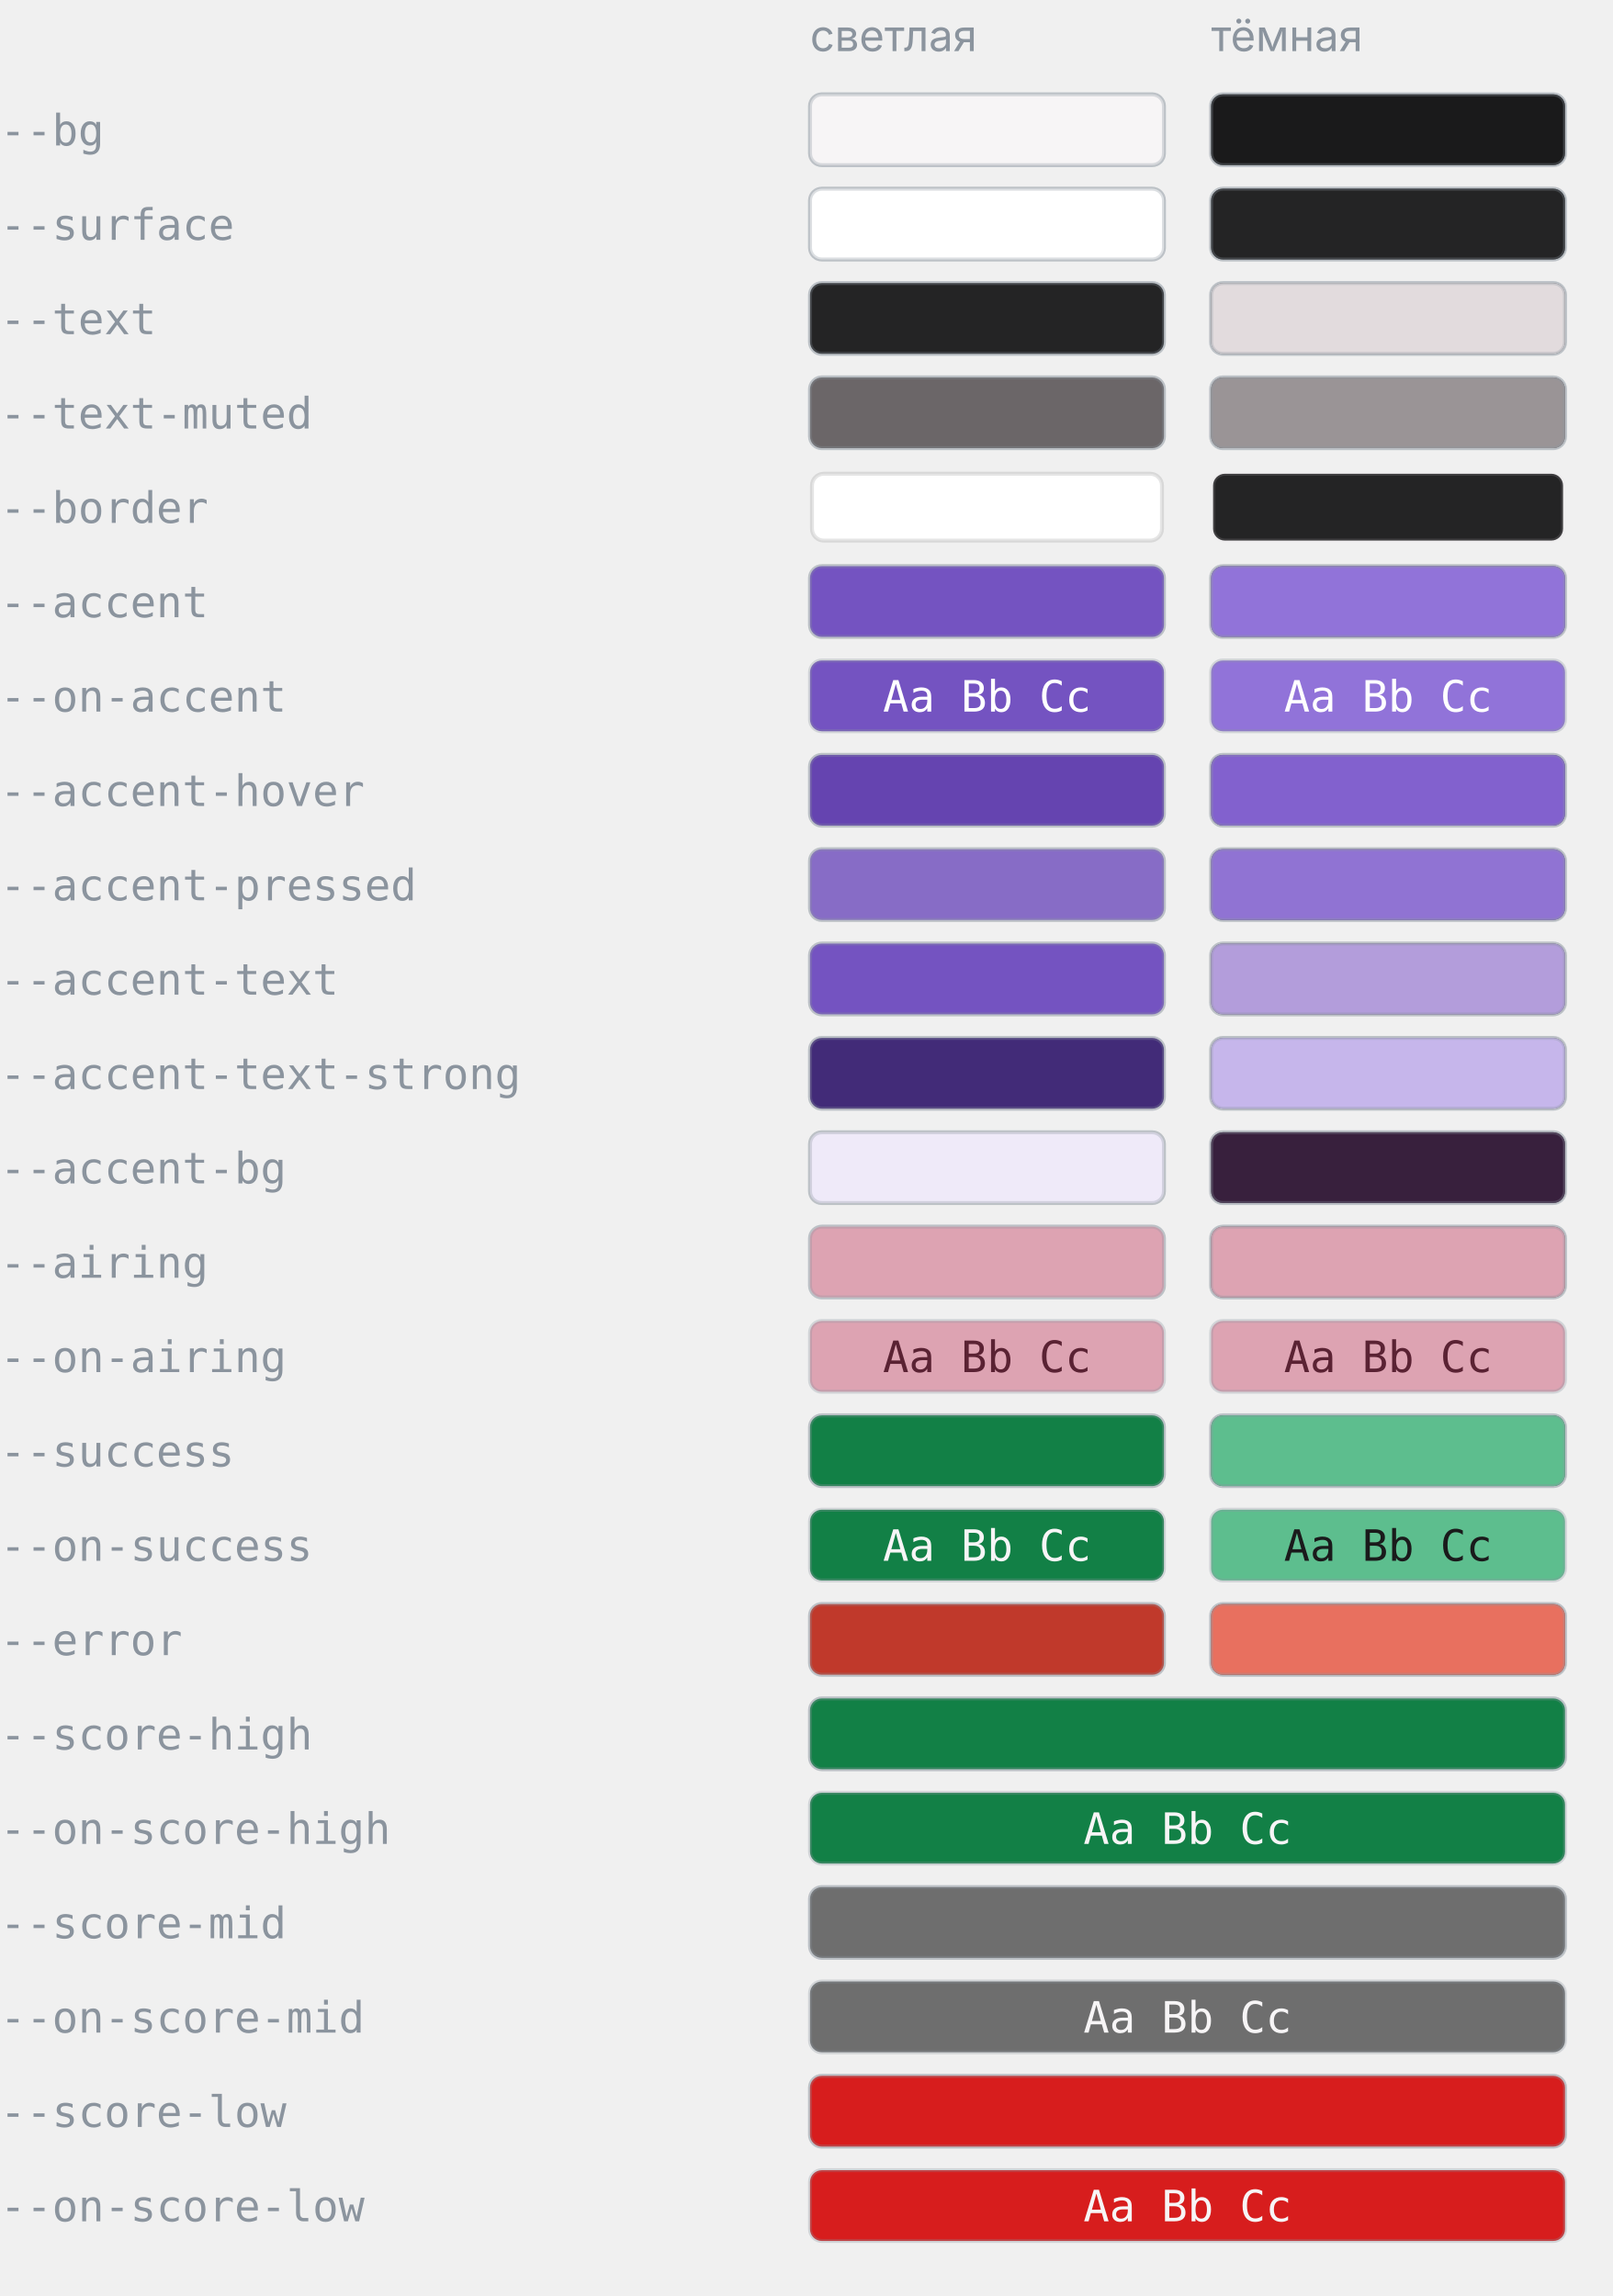
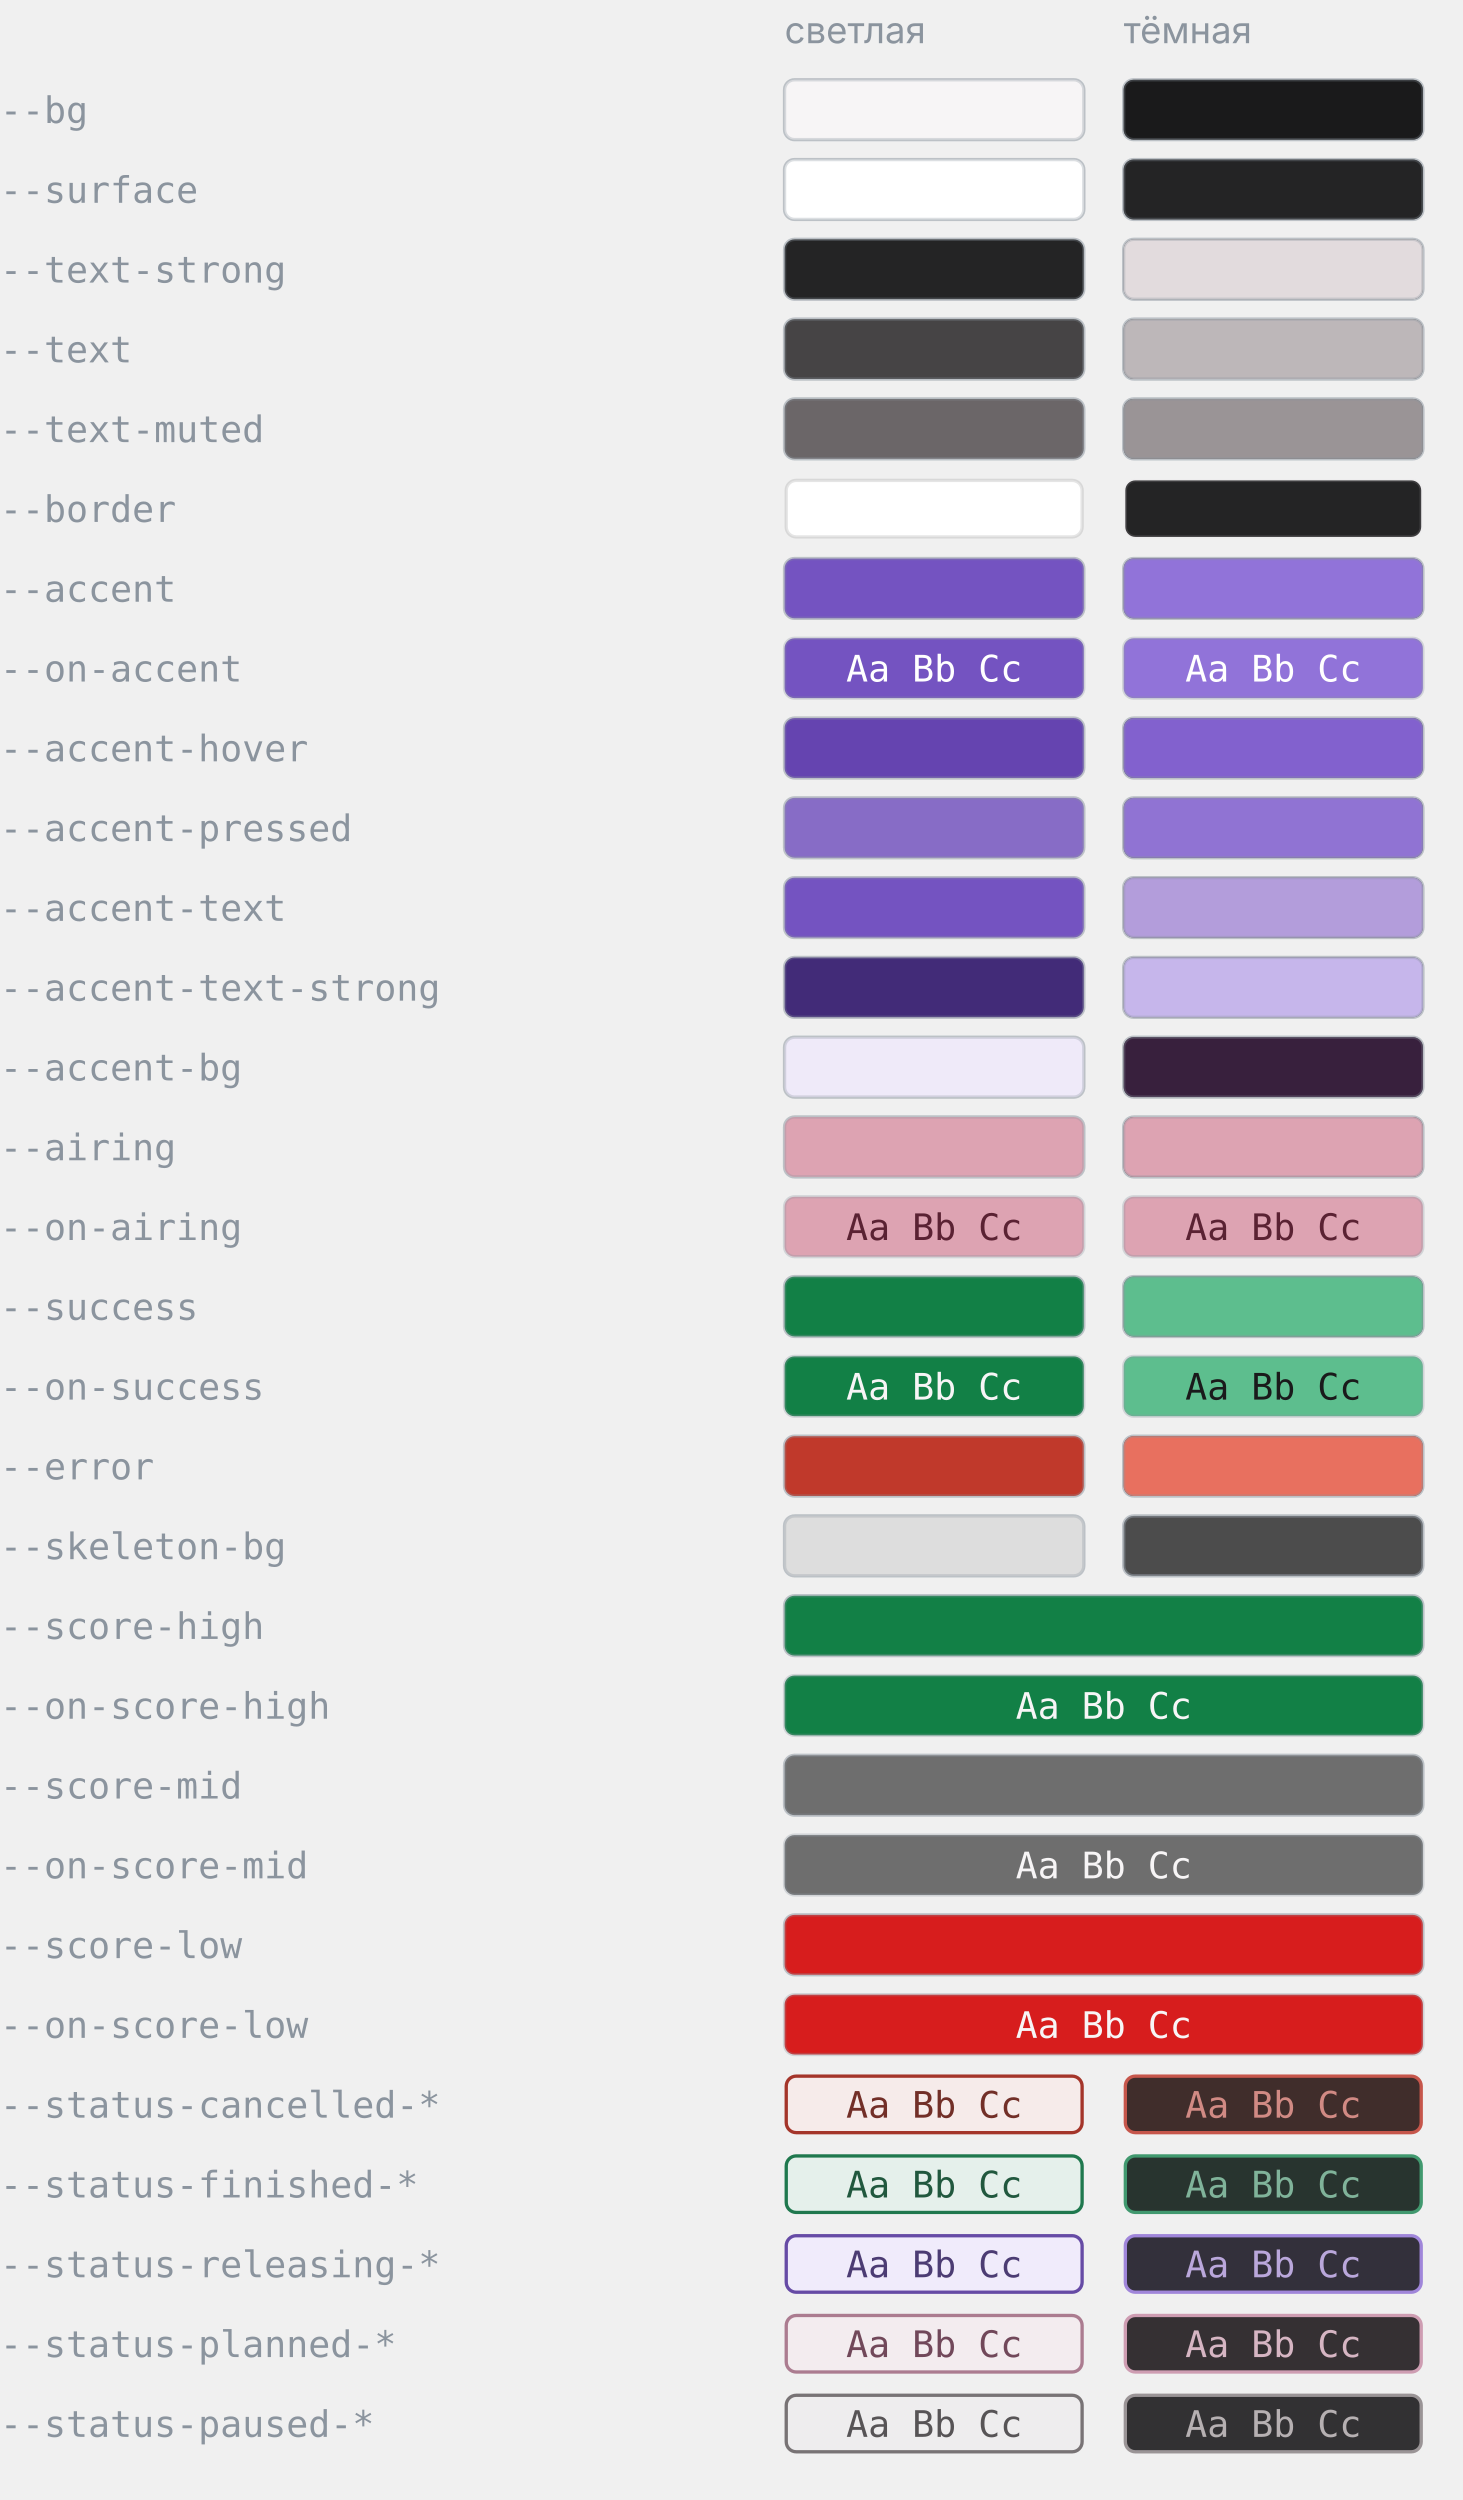
- <svg xmlns="http://www.w3.org/2000/svg" viewBox="0 0 410 584" width="410" height="584" role="img" aria-label="Цветовые токены Tsugi в светлой и тёмной темах: --bg, --surface, --text, --text-muted, --border, --accent, --on-accent, --accent-hover, --accent-pressed, --accent-text, --accent-text-strong, --accent-bg, --airing, --on-airing, --success, --on-success, --error, --score-high, --on-score-high, --score-mid, --on-score-mid, --score-low, --on-score-low. Текстовые токены (--on-accent, --on-airing, --on-success, --on-score-high, --on-score-mid, --on-score-low) показаны образцом текста поверх своей заливки. Токены шкалы рейтинга (--score-high, --on-score-high, --score-mid, --on-score-mid, --score-low, --on-score-low) одинаковы в обеих темах и занимают обе колонки.">
+ <svg xmlns="http://www.w3.org/2000/svg" viewBox="0 0 440 752" width="440" height="752" role="img" aria-label="Цветовые токены Tsugi в светлой и тёмной темах: --bg, --surface, --text-strong, --text, --text-muted, --border, --accent, --on-accent, --accent-hover, --accent-pressed, --accent-text, --accent-text-strong, --accent-bg, --airing, --on-airing, --success, --on-success, --error, --skeleton-bg, --score-high, --on-score-high, --score-mid, --on-score-mid, --score-low, --on-score-low, --status-cancelled-*, --status-finished-*, --status-releasing-*, --status-planned-*, --status-paused-*. Текстовые токены (--on-accent, --on-airing, --on-success, --on-score-high, --on-score-mid, --on-score-low) показаны образцом текста поверх своей заливки. Статусы (--status-cancelled-*, --status-finished-*, --status-releasing-*, --status-planned-*, --status-paused-*) показаны текстом на своей заливке с рамкой. Токены --score-high, --on-score-high, --score-mid, --on-score-mid, --score-low, --on-score-low одинаковы в обеих темах и занимают обе колонки.">
  <g fill="#8b949e" font-family="system-ui, -apple-system, Segoe UI, sans-serif" font-size="11">
-     <text x="206" y="13">светлая</text>
-     <text x="308" y="13">тёмная</text>
+     <text x="236" y="13">светлая</text>
+     <text x="338" y="13">тёмная</text>
  </g>
  <g font-family="ui-monospace, SFMono-Regular, Consolas, monospace" font-size="11" fill="#8b949e">
    <text x="0" y="37">--bg</text>
    <text x="0" y="61">--surface</text>
-     <text x="0" y="85">--text</text>
-     <text x="0" y="109">--text-muted</text>
-     <text x="0" y="133">--border</text>
-     <text x="0" y="157">--accent</text>
-     <text x="0" y="181">--on-accent</text>
-     <text x="0" y="205">--accent-hover</text>
-     <text x="0" y="229">--accent-pressed</text>
-     <text x="0" y="253">--accent-text</text>
-     <text x="0" y="277">--accent-text-strong</text>
-     <text x="0" y="301">--accent-bg</text>
-     <text x="0" y="325">--airing</text>
-     <text x="0" y="349">--on-airing</text>
-     <text x="0" y="373">--success</text>
-     <text x="0" y="397">--on-success</text>
-     <text x="0" y="421">--error</text>
-     <text x="0" y="445">--score-high</text>
-     <text x="0" y="469">--on-score-high</text>
-     <text x="0" y="493">--score-mid</text>
-     <text x="0" y="517">--on-score-mid</text>
-     <text x="0" y="541">--score-low</text>
-     <text x="0" y="565">--on-score-low</text>
+     <text x="0" y="85">--text-strong</text>
+     <text x="0" y="109">--text</text>
+     <text x="0" y="133">--text-muted</text>
+     <text x="0" y="157">--border</text>
+     <text x="0" y="181">--accent</text>
+     <text x="0" y="205">--on-accent</text>
+     <text x="0" y="229">--accent-hover</text>
+     <text x="0" y="253">--accent-pressed</text>
+     <text x="0" y="277">--accent-text</text>
+     <text x="0" y="301">--accent-text-strong</text>
+     <text x="0" y="325">--accent-bg</text>
+     <text x="0" y="349">--airing</text>
+     <text x="0" y="373">--on-airing</text>
+     <text x="0" y="397">--success</text>
+     <text x="0" y="421">--on-success</text>
+     <text x="0" y="445">--error</text>
+     <text x="0" y="469">--skeleton-bg</text>
+     <text x="0" y="493">--score-high</text>
+     <text x="0" y="517">--on-score-high</text>
+     <text x="0" y="541">--score-mid</text>
+     <text x="0" y="565">--on-score-mid</text>
+     <text x="0" y="589">--score-low</text>
+     <text x="0" y="613">--on-score-low</text>
+     <text x="0" y="637">--status-cancelled-*</text>
+     <text x="0" y="661">--status-finished-*</text>
+     <text x="0" y="685">--status-releasing-*</text>
+     <text x="0" y="709">--status-planned-*</text>
+     <text x="0" y="733">--status-paused-*</text>
  </g>
  <g>
-     <rect x="206" y="24" width="90" height="18" rx="3" fill="#FFFFFF" stroke="#8b949e" stroke-opacity="0.3" />
-     <rect x="206" y="24" width="90" height="18" rx="3" fill="#F7F5F6" stroke="#8b949e" stroke-opacity="0.3" />
-     <rect x="308" y="24" width="90" height="18" rx="3" fill="#242425" stroke="#8b949e" stroke-opacity="0.3" />
-     <rect x="308" y="24" width="90" height="18" rx="3" fill="#1A1A1B" stroke="#8b949e" stroke-opacity="0.3" />
-     <rect x="206" y="48" width="90" height="18" rx="3" fill="#FFFFFF" stroke="#8b949e" stroke-opacity="0.3" />
-     <rect x="206" y="48" width="90" height="18" rx="3" fill="#FFFFFF" stroke="#8b949e" stroke-opacity="0.3" />
-     <rect x="308" y="48" width="90" height="18" rx="3" fill="#242425" stroke="#8b949e" stroke-opacity="0.3" />
-     <rect x="308" y="48" width="90" height="18" rx="3" fill="#242425" stroke="#8b949e" stroke-opacity="0.3" />
-     <rect x="206" y="72" width="90" height="18" rx="3" fill="#FFFFFF" stroke="#8b949e" stroke-opacity="0.3" />
-     <rect x="206" y="72" width="90" height="18" rx="3" fill="#242425" stroke="#8b949e" stroke-opacity="0.3" />
-     <rect x="308" y="72" width="90" height="18" rx="3" fill="#242425" stroke="#8b949e" stroke-opacity="0.3" />
-     <rect x="308" y="72" width="90" height="18" rx="3" fill="#E2DBDD" stroke="#8b949e" stroke-opacity="0.3" />
-     <rect x="206" y="96" width="90" height="18" rx="3" fill="#FFFFFF" stroke="#8b949e" stroke-opacity="0.3" />
-     <rect x="206" y="96" width="90" height="18" rx="3" fill="#6B6668" stroke="#8b949e" stroke-opacity="0.3" />
-     <rect x="308" y="96" width="90" height="18" rx="3" fill="#242425" stroke="#8b949e" stroke-opacity="0.3" />
-     <rect x="308" y="96" width="90" height="18" rx="3" fill="#9A9496" stroke="#8b949e" stroke-opacity="0.3" />
-     <rect x="206.5" y="120.5" width="89" height="17" rx="3" fill="#FFFFFF" stroke="rgba(36, 36, 37, .12)" />
-     <rect x="308.5" y="120.5" width="89" height="17" rx="3" fill="#242425" stroke="rgba(226, 219, 221, .14)" />
-     <rect x="206" y="144" width="90" height="18" rx="3" fill="#FFFFFF" stroke="#8b949e" stroke-opacity="0.3" />
-     <rect x="206" y="144" width="90" height="18" rx="3" fill="#7453C1" stroke="#8b949e" stroke-opacity="0.3" />
-     <rect x="308" y="144" width="90" height="18" rx="3" fill="#242425" stroke="#8b949e" stroke-opacity="0.3" />
-     <rect x="308" y="144" width="90" height="18" rx="3" fill="#9173d9" stroke="#8b949e" stroke-opacity="0.3" />
-     <rect x="206" y="168" width="90" height="18" rx="3" fill="#7453C1" stroke="#8b949e" stroke-opacity="0.3" />
-     <text x="251" y="181" text-anchor="middle" font-family="ui-monospace, SFMono-Regular, Consolas, monospace" font-size="11" fill="#FFFFFF">Aa Bb Cc</text>
-     <rect x="308" y="168" width="90" height="18" rx="3" fill="#9173d9" stroke="#8b949e" stroke-opacity="0.3" />
-     <text x="353" y="181" text-anchor="middle" font-family="ui-monospace, SFMono-Regular, Consolas, monospace" font-size="11" fill="#FFFFFF">Aa Bb Cc</text>
-     <rect x="206" y="192" width="90" height="18" rx="3" fill="#FFFFFF" stroke="#8b949e" stroke-opacity="0.3" />
-     <rect x="206" y="192" width="90" height="18" rx="3" fill="#6544B0" stroke="#8b949e" stroke-opacity="0.3" />
-     <rect x="308" y="192" width="90" height="18" rx="3" fill="#242425" stroke="#8b949e" stroke-opacity="0.3" />
-     <rect x="308" y="192" width="90" height="18" rx="3" fill="#8261CE" stroke="#8b949e" stroke-opacity="0.3" />
-     <rect x="206" y="216" width="90" height="18" rx="3" fill="#FFFFFF" stroke="#8b949e" stroke-opacity="0.3" />
-     <rect x="206" y="216" width="90" height="18" rx="3" fill="#876CC6" stroke="#8b949e" stroke-opacity="0.3" />
-     <rect x="308" y="216" width="90" height="18" rx="3" fill="#242425" stroke="#8b949e" stroke-opacity="0.3" />
-     <rect x="308" y="216" width="90" height="18" rx="3" fill="#9073D3" stroke="#8b949e" stroke-opacity="0.3" />
-     <rect x="206" y="240" width="90" height="18" rx="3" fill="#FFFFFF" stroke="#8b949e" stroke-opacity="0.3" />
-     <rect x="206" y="240" width="90" height="18" rx="3" fill="#7453C1" stroke="#8b949e" stroke-opacity="0.3" />
-     <rect x="308" y="240" width="90" height="18" rx="3" fill="#242425" stroke="#8b949e" stroke-opacity="0.3" />
-     <rect x="308" y="240" width="90" height="18" rx="3" fill="#B39DDB" stroke="#8b949e" stroke-opacity="0.3" />
-     <rect x="206" y="264" width="90" height="18" rx="3" fill="#FFFFFF" stroke="#8b949e" stroke-opacity="0.3" />
-     <rect x="206" y="264" width="90" height="18" rx="3" fill="#422B78" stroke="#8b949e" stroke-opacity="0.3" />
-     <rect x="308" y="264" width="90" height="18" rx="3" fill="#242425" stroke="#8b949e" stroke-opacity="0.3" />
-     <rect x="308" y="264" width="90" height="18" rx="3" fill="#C6B6EB" stroke="#8b949e" stroke-opacity="0.3" />
-     <rect x="206" y="288" width="90" height="18" rx="3" fill="#FFFFFF" stroke="#8b949e" stroke-opacity="0.3" />
-     <rect x="206" y="288" width="90" height="18" rx="3" fill="#EFEAF9" stroke="#8b949e" stroke-opacity="0.3" />
-     <rect x="308" y="288" width="90" height="18" rx="3" fill="#242425" stroke="#8b949e" stroke-opacity="0.3" />
-     <rect x="308" y="288" width="90" height="18" rx="3" fill="#38203D" stroke="#8b949e" stroke-opacity="0.3" />
-     <rect x="206" y="312" width="90" height="18" rx="3" fill="#FFFFFF" stroke="#8b949e" stroke-opacity="0.3" />
-     <rect x="206" y="312" width="90" height="18" rx="3" fill="#DDA3B2" stroke="#8b949e" stroke-opacity="0.3" />
-     <rect x="308" y="312" width="90" height="18" rx="3" fill="#242425" stroke="#8b949e" stroke-opacity="0.3" />
-     <rect x="308" y="312" width="90" height="18" rx="3" fill="#DDA3B2" stroke="#8b949e" stroke-opacity="0.3" />
-     <rect x="206" y="336" width="90" height="18" rx="3" fill="#DDA3B2" stroke="#8b949e" stroke-opacity="0.3" />
-     <text x="251" y="349" text-anchor="middle" font-family="ui-monospace, SFMono-Regular, Consolas, monospace" font-size="11" fill="#5A2233">Aa Bb Cc</text>
-     <rect x="308" y="336" width="90" height="18" rx="3" fill="#DDA3B2" stroke="#8b949e" stroke-opacity="0.3" />
-     <text x="353" y="349" text-anchor="middle" font-family="ui-monospace, SFMono-Regular, Consolas, monospace" font-size="11" fill="#5A2233">Aa Bb Cc</text>
-     <rect x="206" y="360" width="90" height="18" rx="3" fill="#FFFFFF" stroke="#8b949e" stroke-opacity="0.3" />
-     <rect x="206" y="360" width="90" height="18" rx="3" fill="#128046" stroke="#8b949e" stroke-opacity="0.3" />
-     <rect x="308" y="360" width="90" height="18" rx="3" fill="#242425" stroke="#8b949e" stroke-opacity="0.3" />
-     <rect x="308" y="360" width="90" height="18" rx="3" fill="#5DBE8E" stroke="#8b949e" stroke-opacity="0.3" />
-     <rect x="206" y="384" width="90" height="18" rx="3" fill="#128046" stroke="#8b949e" stroke-opacity="0.3" />
-     <text x="251" y="397" text-anchor="middle" font-family="ui-monospace, SFMono-Regular, Consolas, monospace" font-size="11" fill="#F7F5F6">Aa Bb Cc</text>
-     <rect x="308" y="384" width="90" height="18" rx="3" fill="#5DBE8E" stroke="#8b949e" stroke-opacity="0.3" />
-     <text x="353" y="397" text-anchor="middle" font-family="ui-monospace, SFMono-Regular, Consolas, monospace" font-size="11" fill="#1A1A1B">Aa Bb Cc</text>
-     <rect x="206" y="408" width="90" height="18" rx="3" fill="#FFFFFF" stroke="#8b949e" stroke-opacity="0.3" />
-     <rect x="206" y="408" width="90" height="18" rx="3" fill="#C0392B" stroke="#8b949e" stroke-opacity="0.3" />
-     <rect x="308" y="408" width="90" height="18" rx="3" fill="#242425" stroke="#8b949e" stroke-opacity="0.3" />
-     <rect x="308" y="408" width="90" height="18" rx="3" fill="#E8705F" stroke="#8b949e" stroke-opacity="0.3" />
-     <rect x="206" y="432" width="192" height="18" rx="3" fill="#FFFFFF" stroke="#8b949e" stroke-opacity="0.3" />
-     <rect x="206" y="432" width="192" height="18" rx="3" fill="#128046" stroke="#8b949e" stroke-opacity="0.3" />
-     <rect x="206" y="456" width="192" height="18" rx="3" fill="#128046" stroke="#8b949e" stroke-opacity="0.3" />
-     <text x="302" y="469" text-anchor="middle" font-family="ui-monospace, SFMono-Regular, Consolas, monospace" font-size="11" fill="#F7F5F6">Aa Bb Cc</text>
-     <rect x="206" y="480" width="192" height="18" rx="3" fill="#FFFFFF" stroke="#8b949e" stroke-opacity="0.3" />
-     <rect x="206" y="480" width="192" height="18" rx="3" fill="#6E6E6E" stroke="#8b949e" stroke-opacity="0.3" />
-     <rect x="206" y="504" width="192" height="18" rx="3" fill="#6E6E6E" stroke="#8b949e" stroke-opacity="0.3" />
-     <text x="302" y="517" text-anchor="middle" font-family="ui-monospace, SFMono-Regular, Consolas, monospace" font-size="11" fill="#F7F5F6">Aa Bb Cc</text>
-     <rect x="206" y="528" width="192" height="18" rx="3" fill="#FFFFFF" stroke="#8b949e" stroke-opacity="0.3" />
-     <rect x="206" y="528" width="192" height="18" rx="3" fill="#D71D1D" stroke="#8b949e" stroke-opacity="0.3" />
-     <rect x="206" y="552" width="192" height="18" rx="3" fill="#D71D1D" stroke="#8b949e" stroke-opacity="0.3" />
-     <text x="302" y="565" text-anchor="middle" font-family="ui-monospace, SFMono-Regular, Consolas, monospace" font-size="11" fill="#F7F5F6">Aa Bb Cc</text>
+     <rect x="236" y="24" width="90" height="18" rx="3" fill="#FFFFFF" stroke="#8b949e" stroke-opacity="0.3" />
+     <rect x="236" y="24" width="90" height="18" rx="3" fill="#F7F5F6" stroke="#8b949e" stroke-opacity="0.3" />
+     <rect x="338" y="24" width="90" height="18" rx="3" fill="#242425" stroke="#8b949e" stroke-opacity="0.3" />
+     <rect x="338" y="24" width="90" height="18" rx="3" fill="#1A1A1B" stroke="#8b949e" stroke-opacity="0.3" />
+     <rect x="236" y="48" width="90" height="18" rx="3" fill="#FFFFFF" stroke="#8b949e" stroke-opacity="0.3" />
+     <rect x="236" y="48" width="90" height="18" rx="3" fill="#FFFFFF" stroke="#8b949e" stroke-opacity="0.3" />
+     <rect x="338" y="48" width="90" height="18" rx="3" fill="#242425" stroke="#8b949e" stroke-opacity="0.3" />
+     <rect x="338" y="48" width="90" height="18" rx="3" fill="#242425" stroke="#8b949e" stroke-opacity="0.3" />
+     <rect x="236" y="72" width="90" height="18" rx="3" fill="#FFFFFF" stroke="#8b949e" stroke-opacity="0.3" />
+     <rect x="236" y="72" width="90" height="18" rx="3" fill="#242425" stroke="#8b949e" stroke-opacity="0.3" />
+     <rect x="338" y="72" width="90" height="18" rx="3" fill="#242425" stroke="#8b949e" stroke-opacity="0.3" />
+     <rect x="338" y="72" width="90" height="18" rx="3" fill="#E2DBDD" stroke="#8b949e" stroke-opacity="0.3" />
+     <rect x="236" y="96" width="90" height="18" rx="3" fill="#FFFFFF" stroke="#8b949e" stroke-opacity="0.3" />
+     <rect x="236" y="96" width="90" height="18" rx="3" fill="#464445" stroke="#8b949e" stroke-opacity="0.3" />
+     <rect x="338" y="96" width="90" height="18" rx="3" fill="#242425" stroke="#8b949e" stroke-opacity="0.3" />
+     <rect x="338" y="96" width="90" height="18" rx="3" fill="#BDB7B9" stroke="#8b949e" stroke-opacity="0.3" />
+     <rect x="236" y="120" width="90" height="18" rx="3" fill="#FFFFFF" stroke="#8b949e" stroke-opacity="0.3" />
+     <rect x="236" y="120" width="90" height="18" rx="3" fill="#6B6668" stroke="#8b949e" stroke-opacity="0.3" />
+     <rect x="338" y="120" width="90" height="18" rx="3" fill="#242425" stroke="#8b949e" stroke-opacity="0.3" />
+     <rect x="338" y="120" width="90" height="18" rx="3" fill="#9A9496" stroke="#8b949e" stroke-opacity="0.3" />
+     <rect x="236.5" y="144.5" width="89" height="17" rx="3" fill="#FFFFFF" stroke="rgba(36, 36, 37, .12)" />
+     <rect x="338.5" y="144.5" width="89" height="17" rx="3" fill="#242425" stroke="rgba(226, 219, 221, .14)" />
+     <rect x="236" y="168" width="90" height="18" rx="3" fill="#FFFFFF" stroke="#8b949e" stroke-opacity="0.3" />
+     <rect x="236" y="168" width="90" height="18" rx="3" fill="#7453C1" stroke="#8b949e" stroke-opacity="0.3" />
+     <rect x="338" y="168" width="90" height="18" rx="3" fill="#242425" stroke="#8b949e" stroke-opacity="0.3" />
+     <rect x="338" y="168" width="90" height="18" rx="3" fill="#9173d9" stroke="#8b949e" stroke-opacity="0.3" />
+     <rect x="236" y="192" width="90" height="18" rx="3" fill="#7453C1" stroke="#8b949e" stroke-opacity="0.3" />
+     <text x="281" y="205" text-anchor="middle" font-family="ui-monospace, SFMono-Regular, Consolas, monospace" font-size="11" fill="#FFFFFF">Aa Bb Cc</text>
+     <rect x="338" y="192" width="90" height="18" rx="3" fill="#9173d9" stroke="#8b949e" stroke-opacity="0.3" />
+     <text x="383" y="205" text-anchor="middle" font-family="ui-monospace, SFMono-Regular, Consolas, monospace" font-size="11" fill="#FFFFFF">Aa Bb Cc</text>
+     <rect x="236" y="216" width="90" height="18" rx="3" fill="#FFFFFF" stroke="#8b949e" stroke-opacity="0.3" />
+     <rect x="236" y="216" width="90" height="18" rx="3" fill="#6544B0" stroke="#8b949e" stroke-opacity="0.3" />
+     <rect x="338" y="216" width="90" height="18" rx="3" fill="#242425" stroke="#8b949e" stroke-opacity="0.3" />
+     <rect x="338" y="216" width="90" height="18" rx="3" fill="#8261CE" stroke="#8b949e" stroke-opacity="0.3" />
+     <rect x="236" y="240" width="90" height="18" rx="3" fill="#FFFFFF" stroke="#8b949e" stroke-opacity="0.3" />
+     <rect x="236" y="240" width="90" height="18" rx="3" fill="#876CC6" stroke="#8b949e" stroke-opacity="0.3" />
+     <rect x="338" y="240" width="90" height="18" rx="3" fill="#242425" stroke="#8b949e" stroke-opacity="0.3" />
+     <rect x="338" y="240" width="90" height="18" rx="3" fill="#9073D3" stroke="#8b949e" stroke-opacity="0.3" />
+     <rect x="236" y="264" width="90" height="18" rx="3" fill="#FFFFFF" stroke="#8b949e" stroke-opacity="0.3" />
+     <rect x="236" y="264" width="90" height="18" rx="3" fill="#7453C1" stroke="#8b949e" stroke-opacity="0.3" />
+     <rect x="338" y="264" width="90" height="18" rx="3" fill="#242425" stroke="#8b949e" stroke-opacity="0.3" />
+     <rect x="338" y="264" width="90" height="18" rx="3" fill="#B39DDB" stroke="#8b949e" stroke-opacity="0.3" />
+     <rect x="236" y="288" width="90" height="18" rx="3" fill="#FFFFFF" stroke="#8b949e" stroke-opacity="0.3" />
+     <rect x="236" y="288" width="90" height="18" rx="3" fill="#422B78" stroke="#8b949e" stroke-opacity="0.3" />
+     <rect x="338" y="288" width="90" height="18" rx="3" fill="#242425" stroke="#8b949e" stroke-opacity="0.3" />
+     <rect x="338" y="288" width="90" height="18" rx="3" fill="#C6B6EB" stroke="#8b949e" stroke-opacity="0.3" />
+     <rect x="236" y="312" width="90" height="18" rx="3" fill="#FFFFFF" stroke="#8b949e" stroke-opacity="0.3" />
+     <rect x="236" y="312" width="90" height="18" rx="3" fill="#EFEAF9" stroke="#8b949e" stroke-opacity="0.3" />
+     <rect x="338" y="312" width="90" height="18" rx="3" fill="#242425" stroke="#8b949e" stroke-opacity="0.3" />
+     <rect x="338" y="312" width="90" height="18" rx="3" fill="#38203D" stroke="#8b949e" stroke-opacity="0.3" />
+     <rect x="236" y="336" width="90" height="18" rx="3" fill="#FFFFFF" stroke="#8b949e" stroke-opacity="0.3" />
+     <rect x="236" y="336" width="90" height="18" rx="3" fill="#DDA3B2" stroke="#8b949e" stroke-opacity="0.3" />
+     <rect x="338" y="336" width="90" height="18" rx="3" fill="#242425" stroke="#8b949e" stroke-opacity="0.3" />
+     <rect x="338" y="336" width="90" height="18" rx="3" fill="#DDA3B2" stroke="#8b949e" stroke-opacity="0.3" />
+     <rect x="236" y="360" width="90" height="18" rx="3" fill="#DDA3B2" stroke="#8b949e" stroke-opacity="0.3" />
+     <text x="281" y="373" text-anchor="middle" font-family="ui-monospace, SFMono-Regular, Consolas, monospace" font-size="11" fill="#5A2233">Aa Bb Cc</text>
+     <rect x="338" y="360" width="90" height="18" rx="3" fill="#DDA3B2" stroke="#8b949e" stroke-opacity="0.3" />
+     <text x="383" y="373" text-anchor="middle" font-family="ui-monospace, SFMono-Regular, Consolas, monospace" font-size="11" fill="#5A2233">Aa Bb Cc</text>
+     <rect x="236" y="384" width="90" height="18" rx="3" fill="#FFFFFF" stroke="#8b949e" stroke-opacity="0.3" />
+     <rect x="236" y="384" width="90" height="18" rx="3" fill="#128046" stroke="#8b949e" stroke-opacity="0.3" />
+     <rect x="338" y="384" width="90" height="18" rx="3" fill="#242425" stroke="#8b949e" stroke-opacity="0.3" />
+     <rect x="338" y="384" width="90" height="18" rx="3" fill="#5DBE8E" stroke="#8b949e" stroke-opacity="0.3" />
+     <rect x="236" y="408" width="90" height="18" rx="3" fill="#128046" stroke="#8b949e" stroke-opacity="0.3" />
+     <text x="281" y="421" text-anchor="middle" font-family="ui-monospace, SFMono-Regular, Consolas, monospace" font-size="11" fill="#F7F5F6">Aa Bb Cc</text>
+     <rect x="338" y="408" width="90" height="18" rx="3" fill="#5DBE8E" stroke="#8b949e" stroke-opacity="0.3" />
+     <text x="383" y="421" text-anchor="middle" font-family="ui-monospace, SFMono-Regular, Consolas, monospace" font-size="11" fill="#1A1A1B">Aa Bb Cc</text>
+     <rect x="236" y="432" width="90" height="18" rx="3" fill="#FFFFFF" stroke="#8b949e" stroke-opacity="0.3" />
+     <rect x="236" y="432" width="90" height="18" rx="3" fill="#C0392B" stroke="#8b949e" stroke-opacity="0.3" />
+     <rect x="338" y="432" width="90" height="18" rx="3" fill="#242425" stroke="#8b949e" stroke-opacity="0.3" />
+     <rect x="338" y="432" width="90" height="18" rx="3" fill="#E8705F" stroke="#8b949e" stroke-opacity="0.3" />
+     <rect x="236" y="456" width="90" height="18" rx="3" fill="#FFFFFF" stroke="#8b949e" stroke-opacity="0.3" />
+     <rect x="236" y="456" width="90" height="18" rx="3" fill="#dddddd" stroke="#8b949e" stroke-opacity="0.3" />
+     <rect x="338" y="456" width="90" height="18" rx="3" fill="#242425" stroke="#8b949e" stroke-opacity="0.3" />
+     <rect x="338" y="456" width="90" height="18" rx="3" fill="rgba(255, 255, 255, 0.18)" stroke="#8b949e" stroke-opacity="0.3" />
+     <rect x="236" y="480" width="192" height="18" rx="3" fill="#FFFFFF" stroke="#8b949e" stroke-opacity="0.3" />
+     <rect x="236" y="480" width="192" height="18" rx="3" fill="#128046" stroke="#8b949e" stroke-opacity="0.3" />
+     <rect x="236" y="504" width="192" height="18" rx="3" fill="#128046" stroke="#8b949e" stroke-opacity="0.3" />
+     <text x="332" y="517" text-anchor="middle" font-family="ui-monospace, SFMono-Regular, Consolas, monospace" font-size="11" fill="#F7F5F6">Aa Bb Cc</text>
+     <rect x="236" y="528" width="192" height="18" rx="3" fill="#FFFFFF" stroke="#8b949e" stroke-opacity="0.3" />
+     <rect x="236" y="528" width="192" height="18" rx="3" fill="#6E6E6E" stroke="#8b949e" stroke-opacity="0.3" />
+     <rect x="236" y="552" width="192" height="18" rx="3" fill="#6E6E6E" stroke="#8b949e" stroke-opacity="0.3" />
+     <text x="332" y="565" text-anchor="middle" font-family="ui-monospace, SFMono-Regular, Consolas, monospace" font-size="11" fill="#F7F5F6">Aa Bb Cc</text>
+     <rect x="236" y="576" width="192" height="18" rx="3" fill="#FFFFFF" stroke="#8b949e" stroke-opacity="0.3" />
+     <rect x="236" y="576" width="192" height="18" rx="3" fill="#D71D1D" stroke="#8b949e" stroke-opacity="0.3" />
+     <rect x="236" y="600" width="192" height="18" rx="3" fill="#D71D1D" stroke="#8b949e" stroke-opacity="0.3" />
+     <text x="332" y="613" text-anchor="middle" font-family="ui-monospace, SFMono-Regular, Consolas, monospace" font-size="11" fill="#F7F5F6">Aa Bb Cc</text>
+     <rect x="236.5" y="624.5" width="89" height="17" rx="3" fill="#F6EBEA" stroke="#A4352A" />
+     <text x="281" y="637" text-anchor="middle" font-family="ui-monospace, SFMono-Regular, Consolas, monospace" font-size="11" fill="#722F28">Aa Bb Cc</text>
+     <rect x="338.5" y="624.5" width="89" height="17" rx="3" fill="#402D2B" stroke="#C6564B" />
+     <text x="383" y="637" text-anchor="middle" font-family="ui-monospace, SFMono-Regular, Consolas, monospace" font-size="11" fill="#D18A84">Aa Bb Cc</text>
+     <rect x="236.5" y="648.5" width="89" height="17" rx="3" fill="#E5F0EB" stroke="#1F784E" />
+     <text x="281" y="661" text-anchor="middle" font-family="ui-monospace, SFMono-Regular, Consolas, monospace" font-size="11" fill="#21583E">Aa Bb Cc</text>
+     <rect x="338.5" y="648.5" width="89" height="17" rx="3" fill="#28342F" stroke="#41996F" />
+     <text x="383" y="661" text-anchor="middle" font-family="ui-monospace, SFMono-Regular, Consolas, monospace" font-size="11" fill="#80B39A">Aa Bb Cc</text>
+     <rect x="236.5" y="672.5" width="89" height="17" rx="3" fill="#F0EBFB" stroke="#664BA5" />
+     <text x="281" y="685" text-anchor="middle" font-family="ui-monospace, SFMono-Regular, Consolas, monospace" font-size="11" fill="#4C3C73">Aa Bb Cc</text>
+     <rect x="338.5" y="672.5" width="89" height="17" rx="3" fill="#33303B" stroke="#A086DA" />
+     <text x="383" y="685" text-anchor="middle" font-family="ui-monospace, SFMono-Regular, Consolas, monospace" font-size="11" fill="#BAA7DB">Aa Bb Cc</text>
+     <rect x="236.5" y="696.5" width="89" height="17" rx="3" fill="#F3ECEF" stroke="#AB7C90" />
+     <text x="281" y="709" text-anchor="middle" font-family="ui-monospace, SFMono-Regular, Consolas, monospace" font-size="11" fill="#71485A">Aa Bb Cc</text>
+     <rect x="338.5" y="696.5" width="89" height="17" rx="3" fill="#353033" stroke="#CE9DB2" />
+     <text x="383" y="709" text-anchor="middle" font-family="ui-monospace, SFMono-Regular, Consolas, monospace" font-size="11" fill="#D6B5C3">Aa Bb Cc</text>
+     <rect x="236.5" y="720.5" width="89" height="17" rx="3" fill="#EEEDEE" stroke="#787375" />
+     <text x="281" y="733" text-anchor="middle" font-family="ui-monospace, SFMono-Regular, Consolas, monospace" font-size="11" fill="#575456">Aa Bb Cc</text>
+     <rect x="338.5" y="720.5" width="89" height="17" rx="3" fill="#323133" stroke="#9A9496" />
+     <text x="383" y="733" text-anchor="middle" font-family="ui-monospace, SFMono-Regular, Consolas, monospace" font-size="11" fill="#B6B0B2">Aa Bb Cc</text>
  </g>
</svg>
